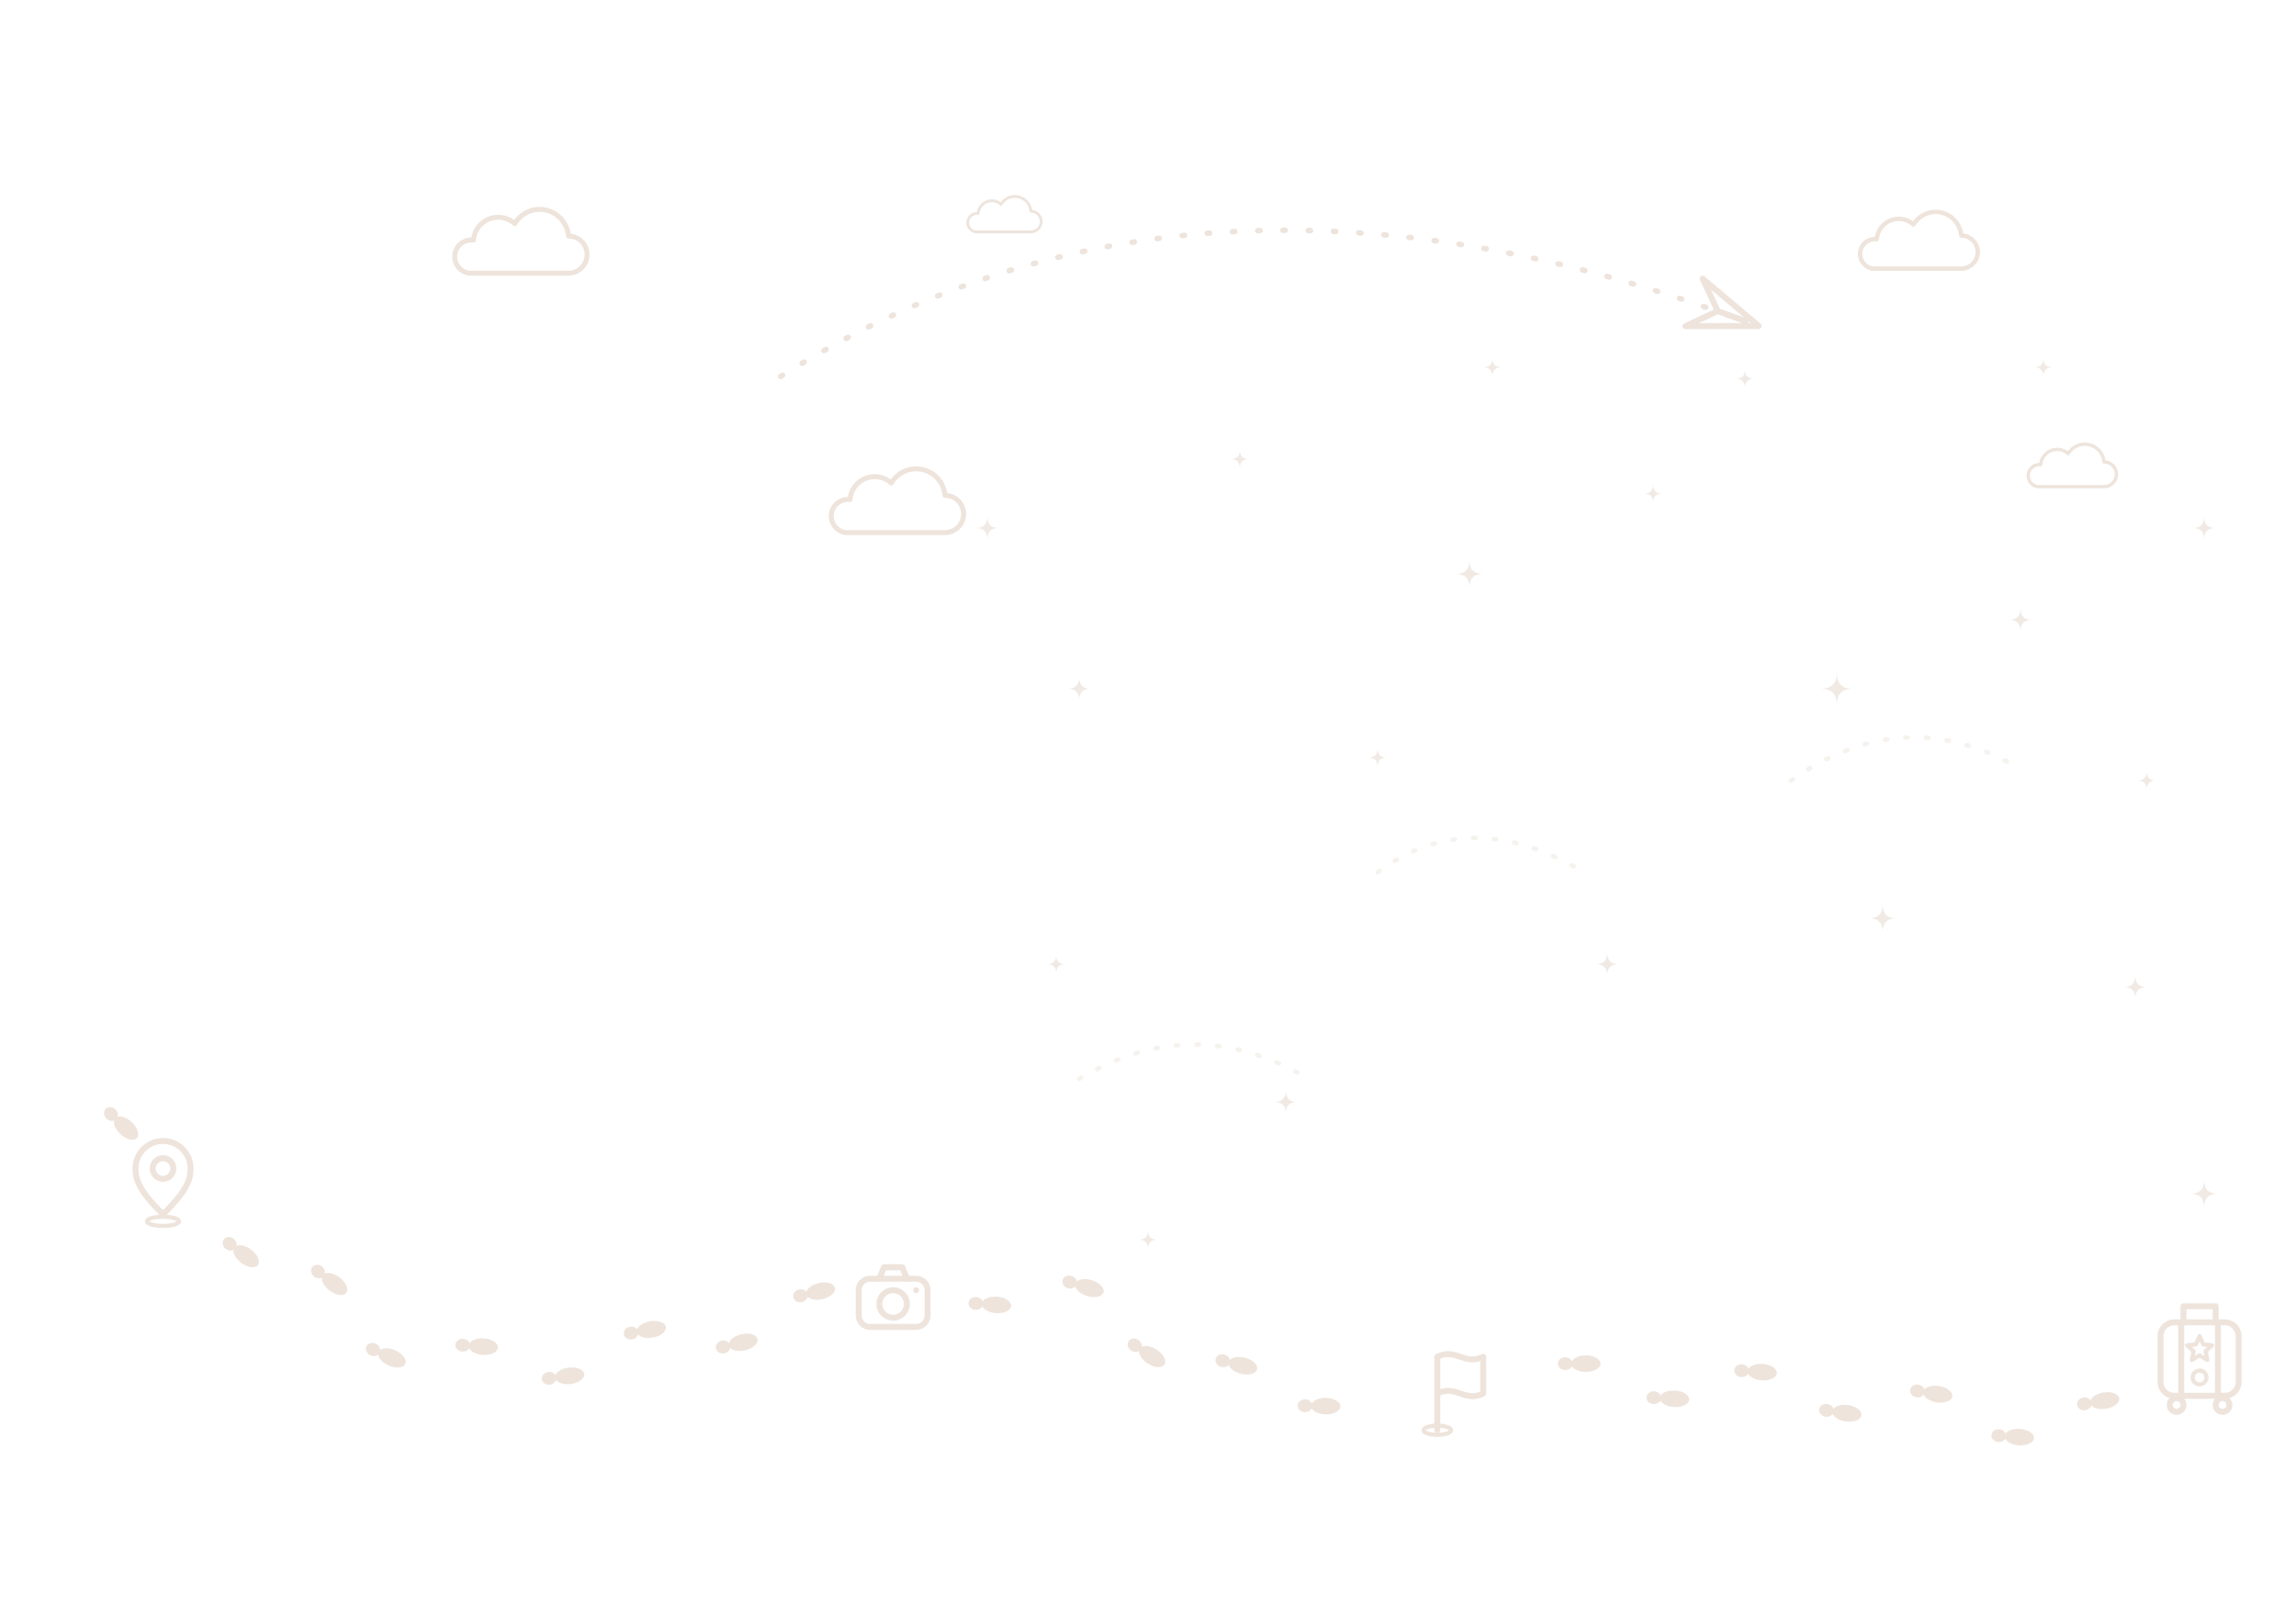
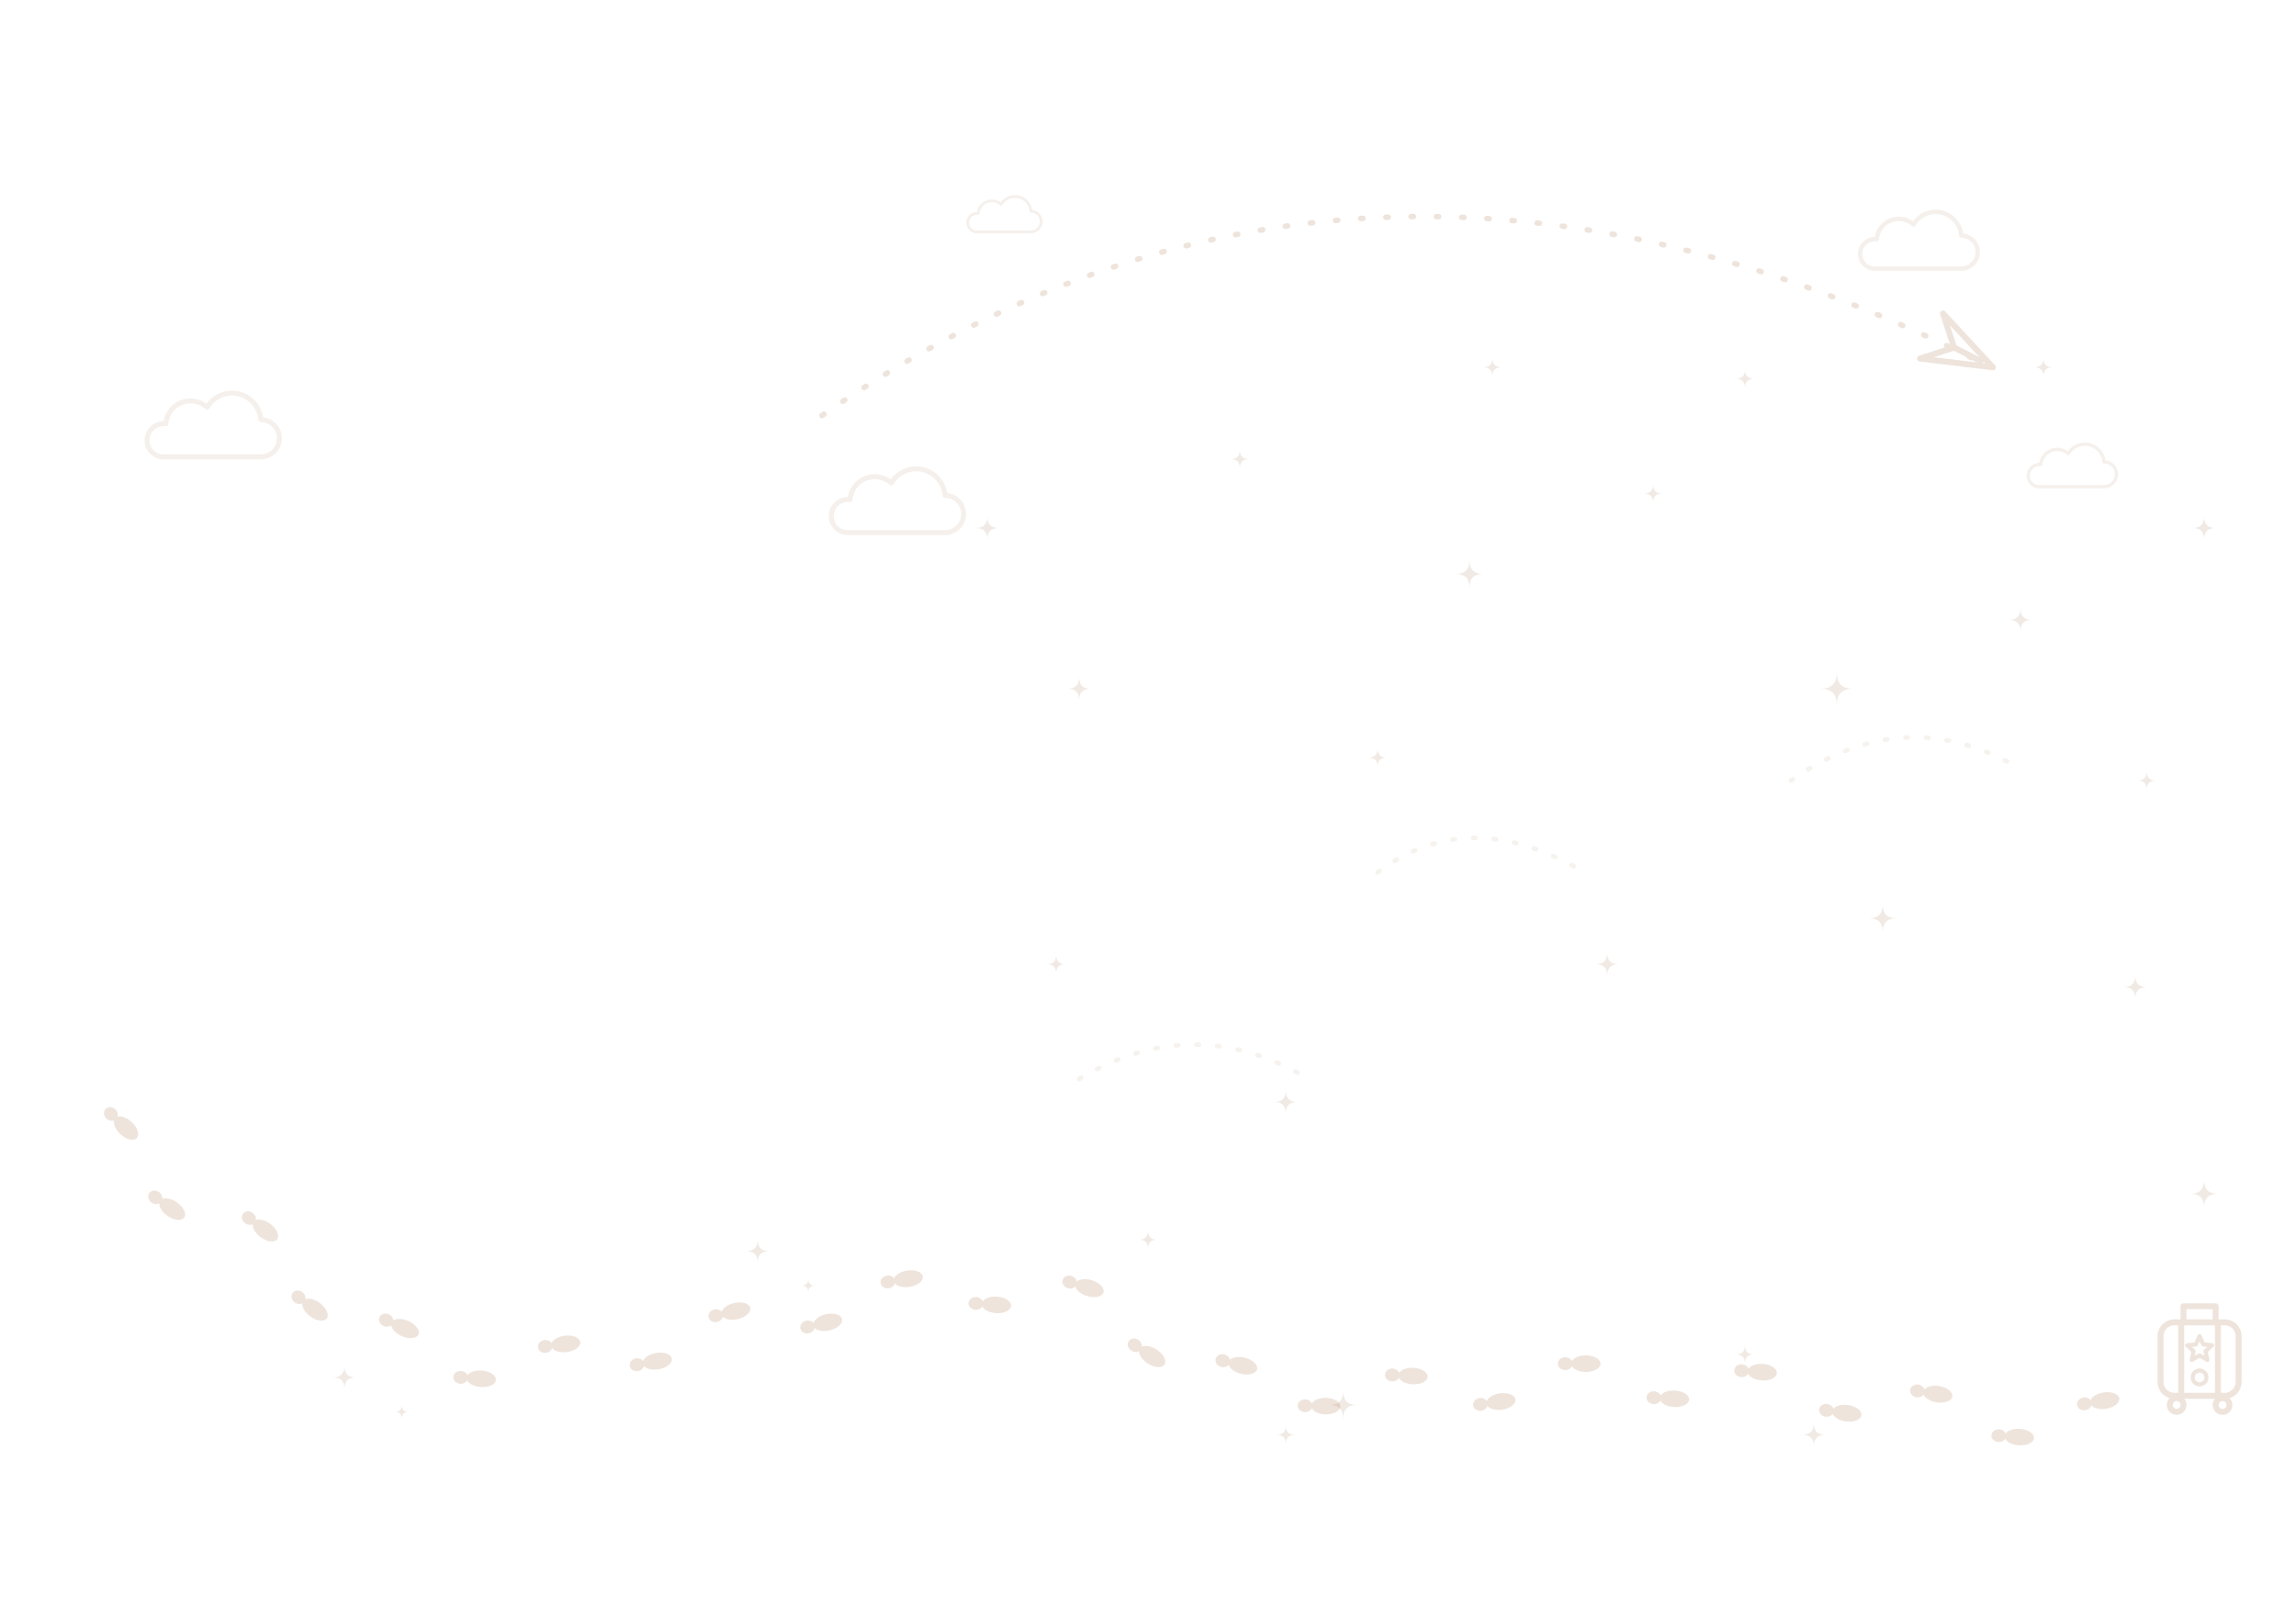
<svg xmlns="http://www.w3.org/2000/svg" viewBox="0 0 1000 700" preserveAspectRatio="xMidYMid slice" fill="none" stroke="#a87a52" stroke-linecap="round" stroke-linejoin="round">
  <g opacity=".2">
    <g fill="#a87a52" stroke="none">
      <g transform="translate(54.9 491.4) rotate(133)">
        <ellipse rx="3.6" ry="6.4" />
        <ellipse cy="9" rx="2.8" ry="3.2" />
      </g>
-       <g transform="translate(107.2 547.2) rotate(127)">
+       <g transform="translate(75.0 526.7) rotate(125)">
        <ellipse rx="3.6" ry="6.4" />
        <ellipse cy="9" rx="2.8" ry="3.2" />
      </g>
-       <g transform="translate(145.7 559.3) rotate(127)">
+       <g transform="translate(115.6 536.0) rotate(127)">
        <ellipse rx="3.6" ry="6.4" />
        <ellipse cy="9" rx="2.8" ry="3.2" />
      </g>
-       <g transform="translate(170.7 591.5) rotate(114)">
+       <g transform="translate(137.2 570.5) rotate(127)">
        <ellipse rx="3.6" ry="6.4" />
        <ellipse cy="9" rx="2.8" ry="3.2" />
      </g>
-       <g transform="translate(210.5 586.6) rotate(94)">
+       <g transform="translate(176.4 578.7) rotate(114)">
        <ellipse rx="3.6" ry="6.4" />
        <ellipse cy="9" rx="2.8" ry="3.2" />
      </g>
-       <g transform="translate(248.1 599.3) rotate(83)">
+       <g transform="translate(209.6 600.6) rotate(94)">
        <ellipse rx="3.6" ry="6.4" />
        <ellipse cy="9" rx="2.8" ry="3.2" />
      </g>
-       <g transform="translate(283.7 579.1) rotate(80)">
+       <g transform="translate(246.4 585.4) rotate(83)">
        <ellipse rx="3.6" ry="6.4" />
        <ellipse cy="9" rx="2.8" ry="3.2" />
      </g>
-       <g transform="translate(323.7 584.7) rotate(77)">
+       <g transform="translate(286.3 592.9) rotate(80)">
        <ellipse rx="3.6" ry="6.4" />
        <ellipse cy="9" rx="2.8" ry="3.2" />
      </g>
-       <g transform="translate(357.4 562.4) rotate(77)">
+       <g transform="translate(320.5 571.1) rotate(77)">
+         <ellipse rx="3.6" ry="6.4" />
+         <ellipse cy="9" rx="2.8" ry="3.2" />
+       </g>
+       <g transform="translate(360.5 576.0) rotate(77)">
+         <ellipse rx="3.6" ry="6.4" />
+         <ellipse cy="9" rx="2.8" ry="3.2" />
+       </g>
+       <g transform="translate(395.6 557.0) rotate(81)">
        <ellipse rx="3.6" ry="6.4" />
        <ellipse cy="9" rx="2.8" ry="3.2" />
      </g>
      <g transform="translate(434.0 568.4) rotate(94)">
        <ellipse rx="3.6" ry="6.4" />
        <ellipse cy="9" rx="2.8" ry="3.2" />
      </g>
      <g transform="translate(474.5 561.1) rotate(107)">
        <ellipse rx="3.6" ry="6.4" />
        <ellipse cy="9" rx="2.8" ry="3.2" />
      </g>
      <g transform="translate(501.8 590.9) rotate(123)">
        <ellipse rx="3.6" ry="6.4" />
        <ellipse cy="9" rx="2.8" ry="3.2" />
      </g>
      <g transform="translate(541.3 594.9) rotate(104)">
        <ellipse rx="3.6" ry="6.4" />
        <ellipse cy="9" rx="2.8" ry="3.2" />
      </g>
      <g transform="translate(577.4 612.5) rotate(91)">
+         <ellipse rx="3.6" ry="6.4" />
+         <ellipse cy="9" rx="2.8" ry="3.2" />
+       </g>
+       <g transform="translate(615.4 599.4) rotate(93)">
+         <ellipse rx="3.6" ry="6.4" />
+         <ellipse cy="9" rx="2.8" ry="3.2" />
+       </g>
+       <g transform="translate(653.7 610.5) rotate(82)">
        <ellipse rx="3.6" ry="6.4" />
        <ellipse cy="9" rx="2.8" ry="3.2" />
      </g>
      <g transform="translate(690.7 594.0) rotate(90)">
        <ellipse rx="3.6" ry="6.4" />
        <ellipse cy="9" rx="2.8" ry="3.2" />
      </g>
      <g transform="translate(729.3 609.3) rotate(93)">
        <ellipse rx="3.6" ry="6.4" />
        <ellipse cy="9" rx="2.8" ry="3.2" />
      </g>
      <g transform="translate(767.5 597.7) rotate(94)">
        <ellipse rx="3.6" ry="6.4" />
        <ellipse cy="9" rx="2.8" ry="3.2" />
      </g>
      <g transform="translate(804.4 615.6) rotate(98)">
        <ellipse rx="3.6" ry="6.4" />
        <ellipse cy="9" rx="2.8" ry="3.2" />
      </g>
      <g transform="translate(844.0 607.3) rotate(99)">
        <ellipse rx="3.6" ry="6.4" />
        <ellipse cy="9" rx="2.8" ry="3.2" />
      </g>
      <g transform="translate(879.5 626.0) rotate(94)">
        <ellipse rx="3.6" ry="6.4" />
        <ellipse cy="9" rx="2.8" ry="3.2" />
      </g>
      <g transform="translate(916.7 610.1) rotate(81)">
        <ellipse rx="3.6" ry="6.4" />
        <ellipse cy="9" rx="2.8" ry="3.2" />
      </g>
    </g>
-     <g transform="translate(71.0 515.0)" stroke-width="2.6">
-       <path d="M0 14C-9 5-12 0-12-6A12 12 0 0 1 12-6C12 0 9 5 0 14Z" />
-       <circle cy="-6" r="4.5" />
-       <ellipse cy="17" rx="7" ry="2" stroke-width="1.8" />
-     </g>
-     <g transform="translate(389.0 565.0)" stroke-width="2.6">
-       <rect x="-15" y="-8" width="30" height="21" rx="5" />
-       <path d="M-6-8L-4-13H4L6-8" />
-       <circle cy="3" r="6" />
-       <circle cx="10" cy="-3" r="1.3" fill="#a87a52" stroke="none" />
-     </g>
-     <g transform="translate(634.0 606.0)" stroke-width="2.6">
-       <path d="M-8 17V-15M-8-15C0-19 4-11 12-15V1C4 5 0-3-8 1" />
-       <ellipse cx="-8" cy="17" rx="6" ry="2" stroke-width="1.8" />
-     </g>
    <g transform="translate(958 590)" stroke-width="2.6">
      <rect x="-17" y="-14" width="34" height="32" rx="6" />
      <path d="M-7-14V-21H7V-14M-8-14V18M8-14V18" />
      <path d="M0-8L1.6-4.4L5.4-4L2.6-1.4L3.4 2.4L0 .4L-3.4 2.4L-2.6-1.4L-5.4-4L-1.6-4.4Z" stroke-width="1.8" />
      <circle cy="10" r="3" stroke-width="1.8" />
      <circle cx="-10" cy="22" r="3" />
      <circle cx="10" cy="22" r="3" />
    </g>
-     <path d="M340 164Q520 50 760 140" stroke-width="2.4" stroke-dasharray="1 10" />
-     <g transform="translate(766 142) rotate(20)" stroke-width="2.6">
+     <path d="M358 181Q590 20 863 158" stroke-width="2.4" stroke-dasharray="1 10" />
+     <g transform="translate(868 160) rotate(27)" stroke-width="2.6">
      <path d="M0 0L-30-11L-19 0L-30 11Z" />
      <path d="M-19 0L-6 0" />
    </g>
-     <path transform="translate(199 119) scale(0.9)" d="M6 0H54A9 9 0 0 0 54-18A14 14 0 0 0 28-24A12 12 0 0 0 8-16A8 8 0 0 0 6 0Z" stroke-width="2.4" />
+   </g>
+   <g opacity=".11">
+     <path transform="translate(65 199) scale(0.9)" d="M6 0H54A9 9 0 0 0 54-18A14 14 0 0 0 28-24A12 12 0 0 0 8-16A8 8 0 0 0 6 0Z" stroke-width="2.4" />
    <path transform="translate(363 232) scale(0.9)" d="M6 0H54A9 9 0 0 0 54-18A14 14 0 0 0 28-24A12 12 0 0 0 8-16A8 8 0 0 0 6 0Z" stroke-width="2.4" />
    <path transform="translate(422 101) scale(0.5)" d="M6 0H54A9 9 0 0 0 54-18A14 14 0 0 0 28-24A12 12 0 0 0 8-16A8 8 0 0 0 6 0Z" stroke-width="2.4" />
    <path transform="translate(811 117) scale(0.8)" d="M6 0H54A9 9 0 0 0 54-18A14 14 0 0 0 28-24A12 12 0 0 0 8-16A8 8 0 0 0 6 0Z" stroke-width="2.4" />
    <path transform="translate(884 212) scale(0.6)" d="M6 0H54A9 9 0 0 0 54-18A14 14 0 0 0 28-24A12 12 0 0 0 8-16A8 8 0 0 0 6 0Z" stroke-width="2.4" />
  </g>
  <g opacity=".16">
+     <path d="M150 595Q150 600 155 600Q150 600 150 605Q150 600 145 600Q150 600 150 595Z" fill="#a87a52" stroke="none" />
+     <path d="M175 612Q175 615 178 615Q175 615 175 618Q175 615 172 615Q175 615 175 612Z" fill="#a87a52" stroke="none" />
+     <path d="M330 540Q330 545 335 545Q330 545 330 550Q330 545 325 545Q330 545 330 540Z" fill="#a87a52" stroke="none" />
+     <path d="M352 557Q352 560 355 560Q352 560 352 563Q352 560 349 560Q352 560 352 557Z" fill="#a87a52" stroke="none" />
+     <path d="M560 621Q560 625 564 625Q560 625 560 629Q560 625 556 625Q560 625 560 621Z" fill="#a87a52" stroke="none" />
+     <path d="M585 606Q585 612 591 612Q585 612 585 618Q585 612 579 612Q585 612 585 606Z" fill="#a87a52" stroke="none" />
+     <path d="M760 586Q760 590 764 590Q760 590 760 594Q760 590 756 590Q760 590 760 586Z" fill="#a87a52" stroke="none" />
+     <path d="M790 620Q790 625 795 625Q790 625 790 630Q790 625 785 625Q790 625 790 620Z" fill="#a87a52" stroke="none" />
    <path d="M470 295Q470 300 475 300Q470 300 470 305Q470 300 465 300Q470 300 470 295Z" fill="#a87a52" stroke="none" />
    <path d="M540 196Q540 200 544 200Q540 200 540 204Q540 200 536 200Q540 200 540 196Z" fill="#a87a52" stroke="none" />
    <path d="M640 244Q640 250 646 250Q640 250 640 256Q640 250 634 250Q640 250 640 244Z" fill="#a87a52" stroke="none" />
    <path d="M720 211Q720 215 724 215Q720 215 720 219Q720 215 716 215Q720 215 720 211Z" fill="#a87a52" stroke="none" />
    <path d="M800 293Q800 300 807 300Q800 300 800 307Q800 300 793 300Q800 300 800 293Z" fill="#a87a52" stroke="none" />
    <path d="M880 265Q880 270 885 270Q880 270 880 275Q880 270 875 270Q880 270 880 265Z" fill="#a87a52" stroke="none" />
    <path d="M935 336Q935 340 939 340Q935 340 935 344Q935 340 931 340Q935 340 935 336Z" fill="#a87a52" stroke="none" />
    <path d="M600 326Q600 330 604 330Q600 330 600 334Q600 330 596 330Q600 330 600 326Z" fill="#a87a52" stroke="none" />
    <path d="M700 415Q700 420 705 420Q700 420 700 425Q700 420 695 420Q700 420 700 415Z" fill="#a87a52" stroke="none" />
    <path d="M820 394Q820 400 826 400Q820 400 820 406Q820 400 814 400Q820 400 820 394Z" fill="#a87a52" stroke="none" />
    <path d="M930 425Q930 430 935 430Q930 430 930 435Q930 430 925 430Q930 430 930 425Z" fill="#a87a52" stroke="none" />
    <path d="M460 416Q460 420 464 420Q460 420 460 424Q460 420 456 420Q460 420 460 416Z" fill="#a87a52" stroke="none" />
    <path d="M560 475Q560 480 565 480Q560 480 560 485Q560 480 555 480Q560 480 560 475Z" fill="#a87a52" stroke="none" />
    <path d="M960 225Q960 230 965 230Q960 230 960 235Q960 230 955 230Q960 230 960 225Z" fill="#a87a52" stroke="none" />
    <path d="M960 514Q960 520 966 520Q960 520 960 526Q960 520 954 520Q960 520 960 514Z" fill="#a87a52" stroke="none" />
    <path d="M430 225Q430 230 435 230Q430 230 430 235Q430 230 425 230Q430 230 430 225Z" fill="#a87a52" stroke="none" />
    <path d="M650 156Q650 160 654 160Q650 160 650 164Q650 160 646 160Q650 160 650 156Z" fill="#a87a52" stroke="none" />
    <path d="M760 161Q760 165 764 165Q760 165 760 169Q760 165 756 165Q760 165 760 161Z" fill="#a87a52" stroke="none" />
    <path d="M890 156Q890 160 894 160Q890 160 890 164Q890 160 886 160Q890 160 890 156Z" fill="#a87a52" stroke="none" />
    <path d="M500 536Q500 540 504 540Q500 540 500 544Q500 540 496 540Q500 540 500 536Z" fill="#a87a52" stroke="none" />
  </g>
  <g opacity=".1">
    <path d="M600 380Q640 350 690 380" stroke-width="2" stroke-dasharray="1 8" />
    <path d="M780 340Q830 305 880 335" stroke-width="2" stroke-dasharray="1 8" />
    <path d="M470 470Q520 440 570 470" stroke-width="2" stroke-dasharray="1 8" />
  </g>
</svg>
